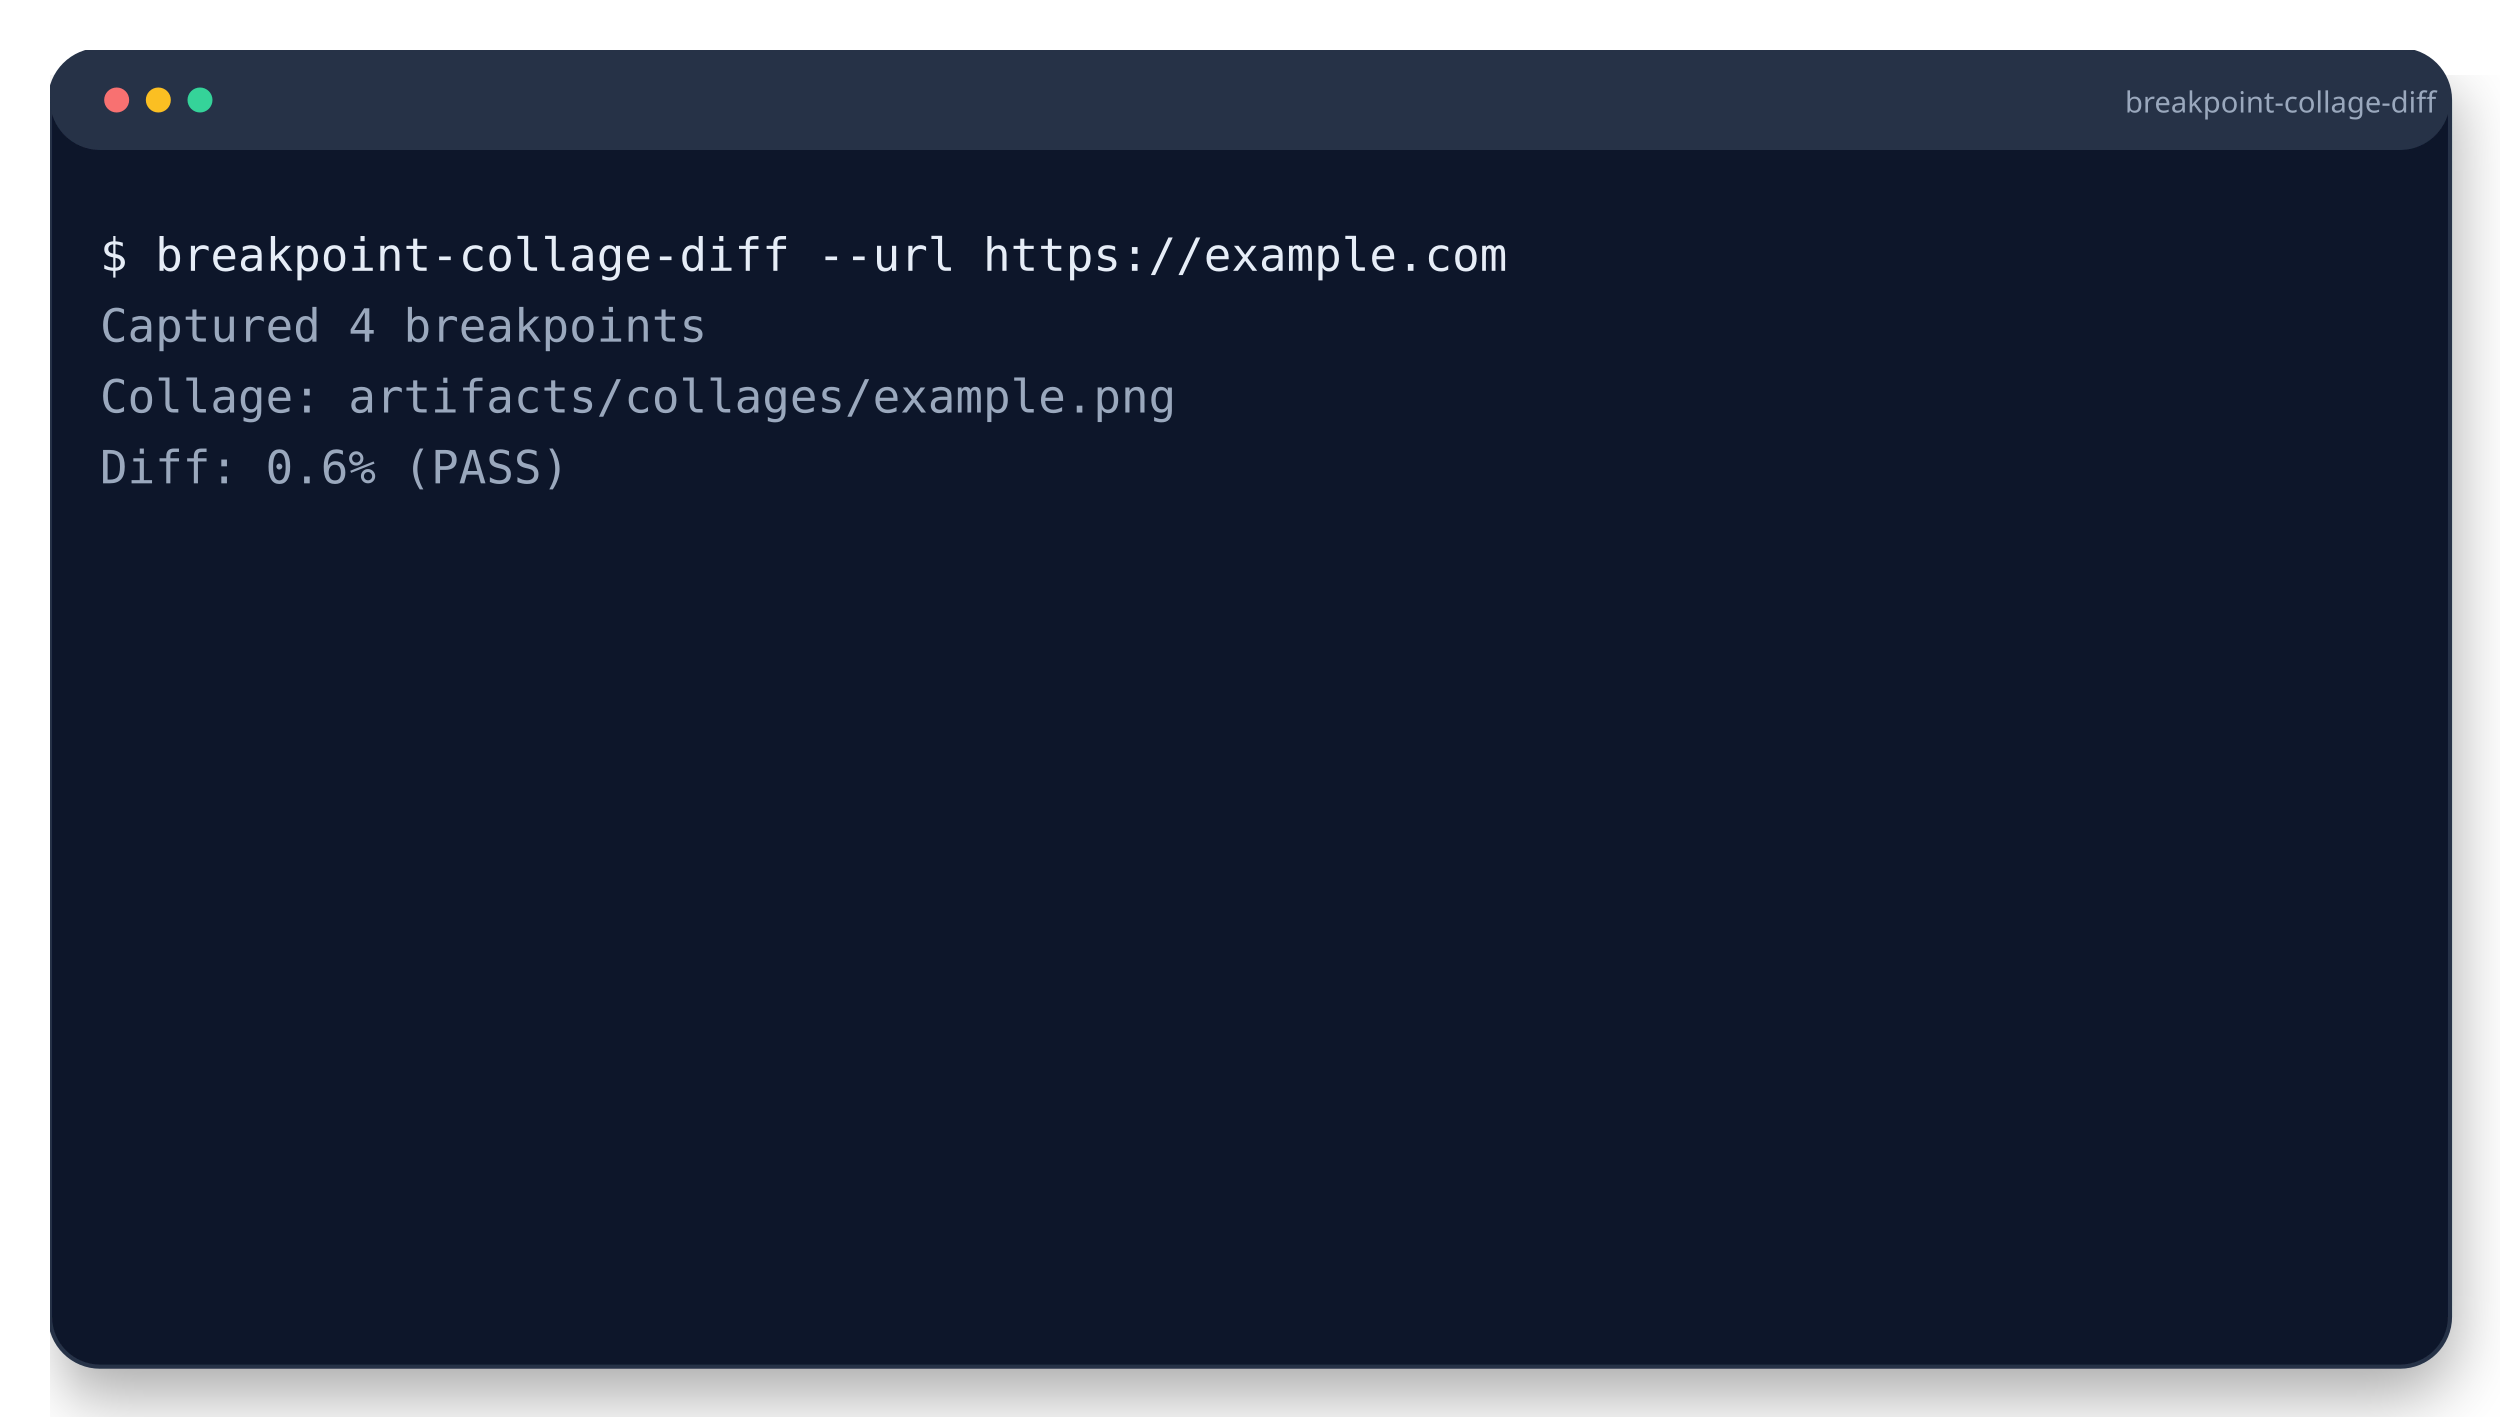
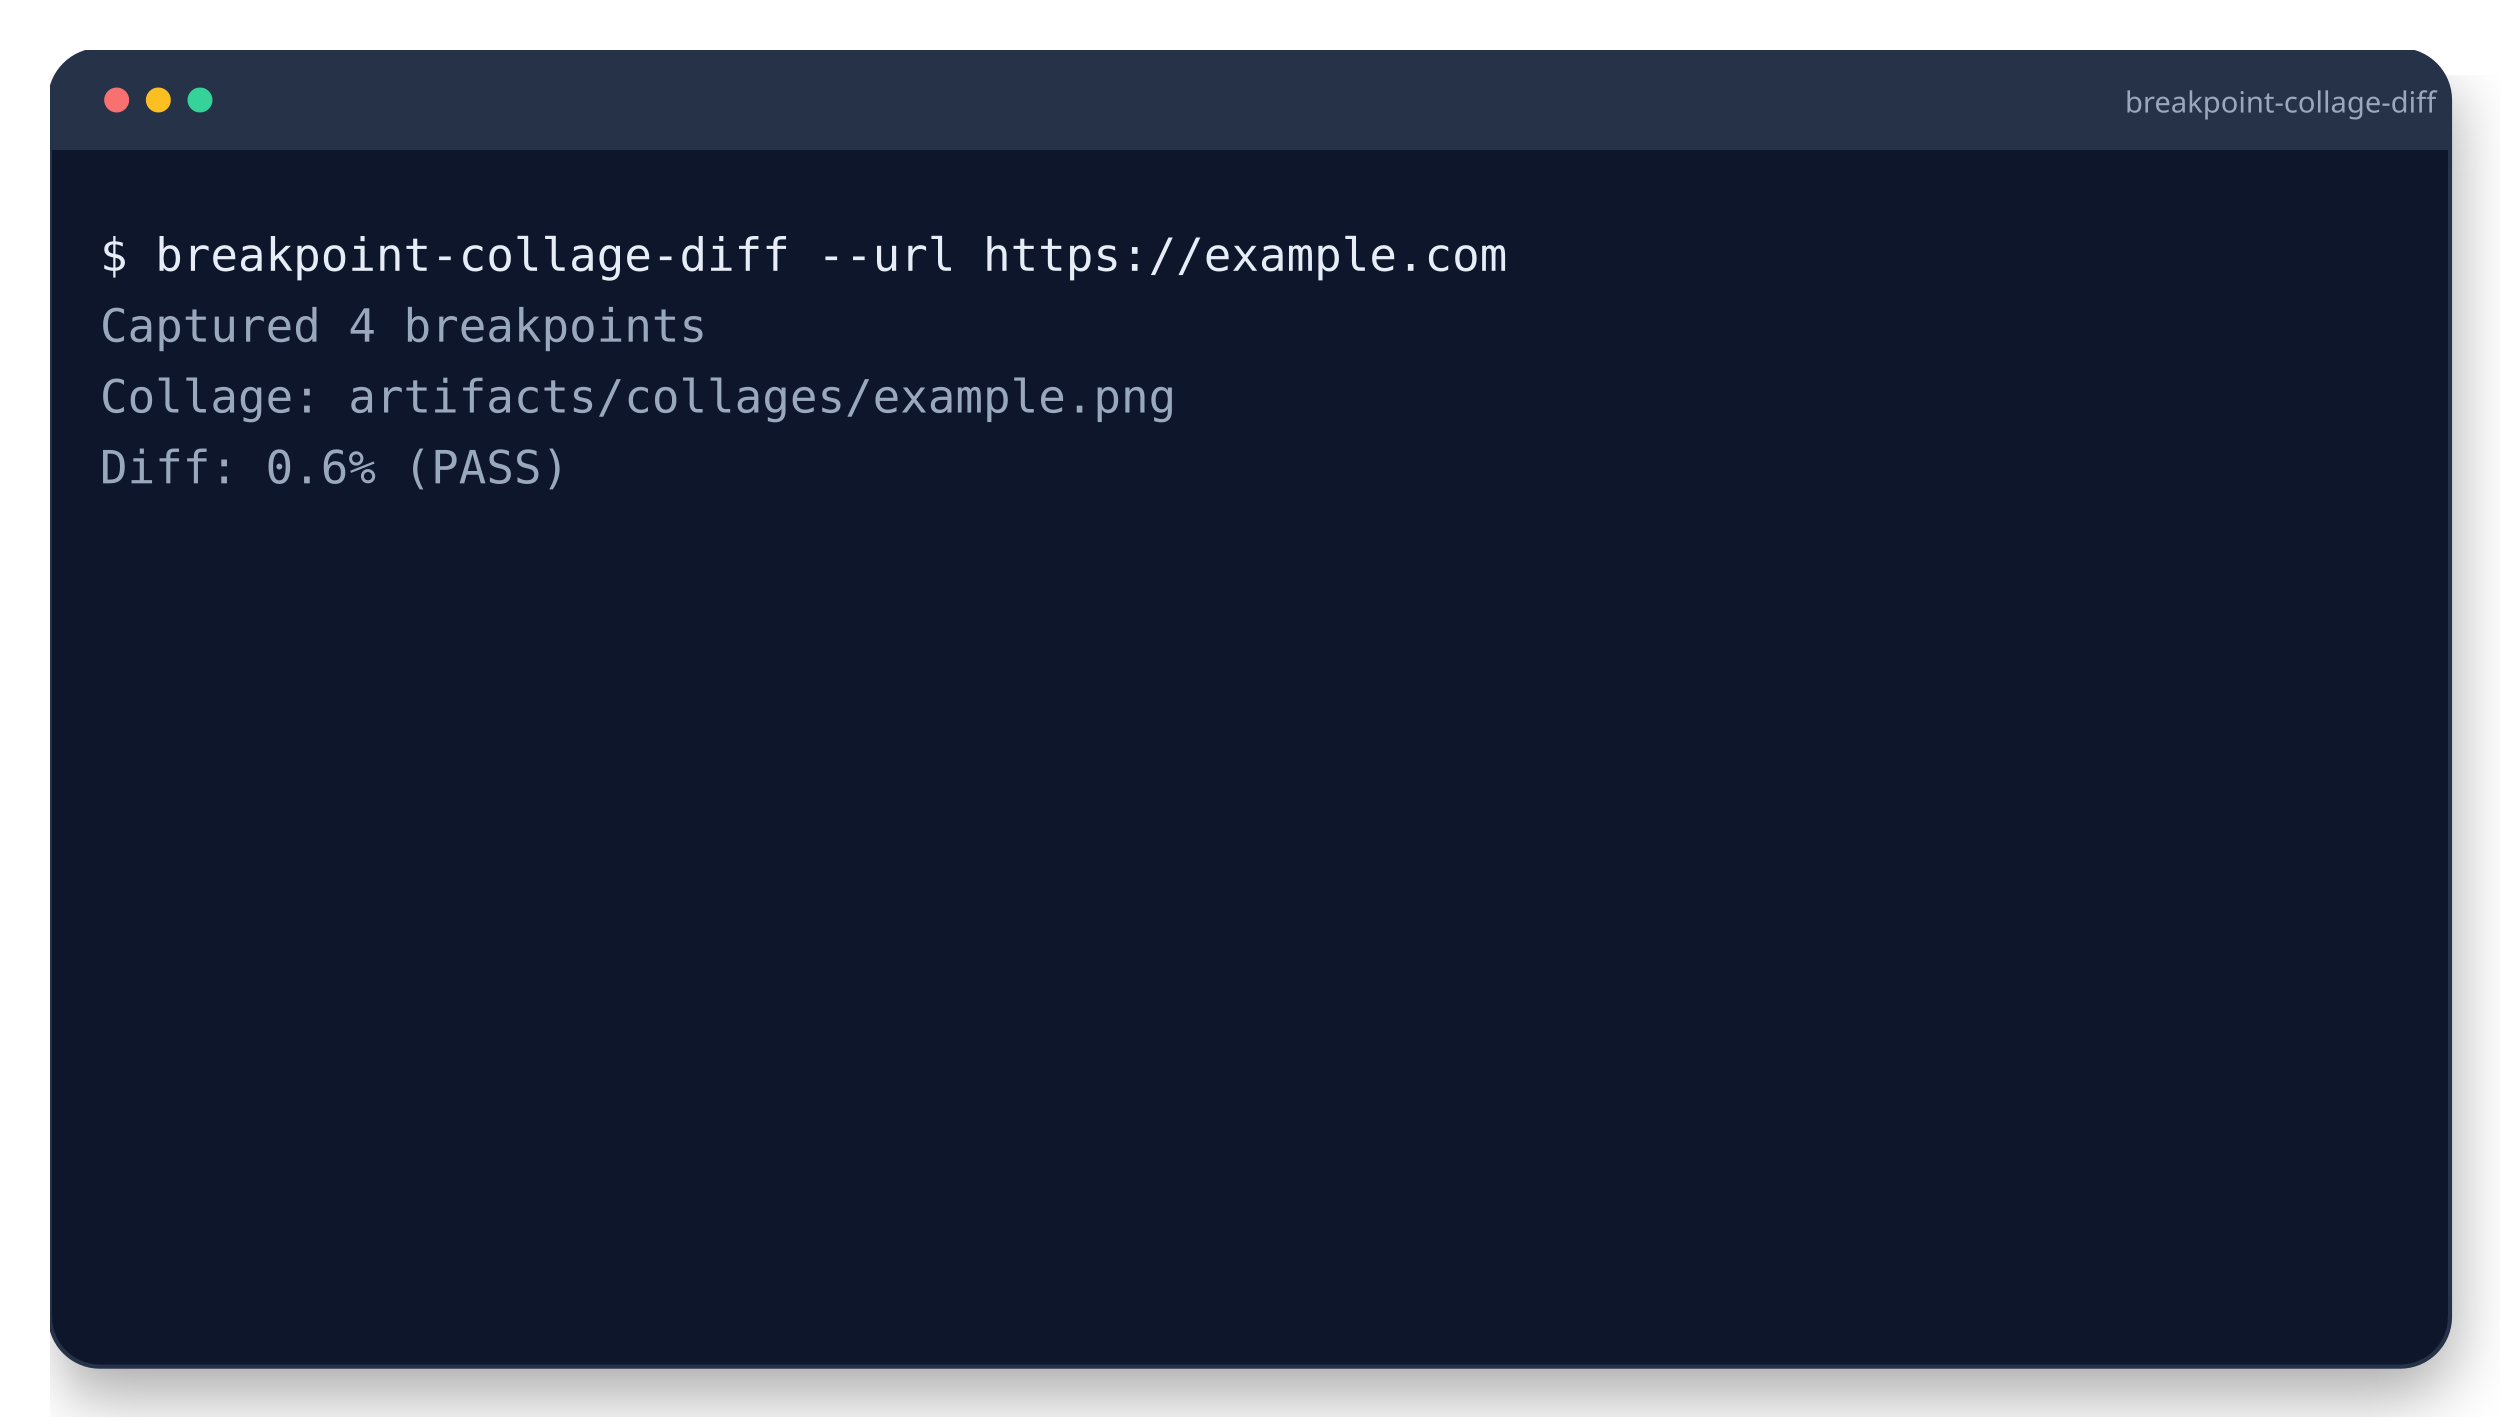
<svg xmlns="http://www.w3.org/2000/svg" width="1200" height="680" fill="none" style="color-scheme:light dark" viewBox="0 0 1200 680">
  <style>text{font-family:"Space Grotesk","Sora","IBM Plex Sans",sans-serif}.mono{font-family:"IBM Plex Mono","JetBrains Mono",monospace}</style>
  <defs>
    <filter id="shadow" width="200%" height="200%" x="0" y="0">
      <feDropShadow dx="0" dy="12" flood-color="#000" flood-opacity=".35" stdDeviation="16" />
    </filter>
  </defs>
  <g filter="url(#shadow)">
    <rect width="1152" height="632" x="24" y="24" fill="#0F172A" stroke="#253147" stroke-width="2" rx="24" />
-     <rect width="1152" height="48" x="24" y="24" fill="#253147" rx="24" />
+     <path fill="#253147" d="M48 24h1104a24 24 0 0 1 24 24v24H24V48a24 24 0 0 1 24-24" />
    <circle cx="56" cy="48" r="6" fill="#F87171" />
    <circle cx="76" cy="48" r="6" fill="#FBBF24" />
    <circle cx="96" cy="48" r="6" fill="#34D399" />
  </g>
  <text x="1020" y="54" fill="#9AA8BD" font-size="14">breakpoint-collage-diff</text>
  <text x="48" y="130" fill="#E6EDF7" class="mono" font-size="22">$ breakpoint-collage-diff --url https://example.com</text>
  <text x="48" y="164" fill="#9AA8BD" class="mono" font-size="22">Captured 4 breakpoints</text>
  <text x="48" y="198" fill="#9AA8BD" class="mono" font-size="22">Collage: artifacts/collages/example.png</text>
  <text x="48" y="232" fill="#9AA8BD" class="mono" font-size="22">Diff: 0.6% (PASS)</text>
</svg>
